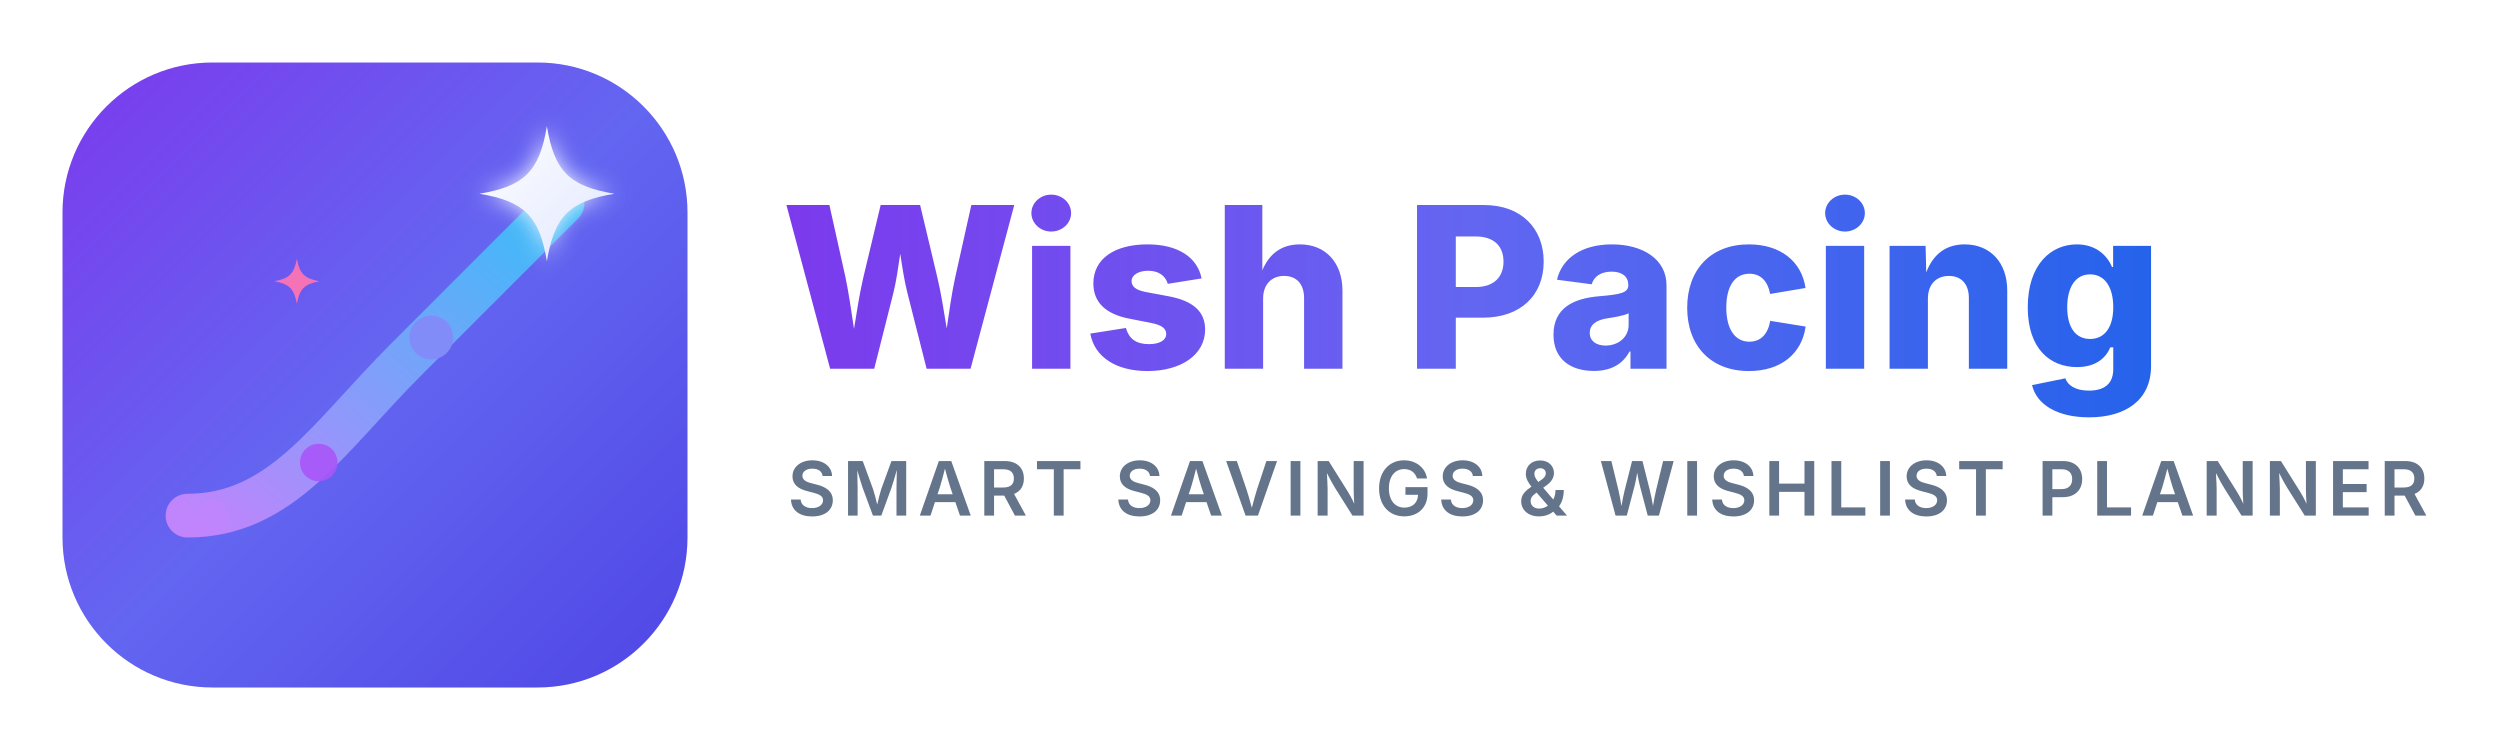
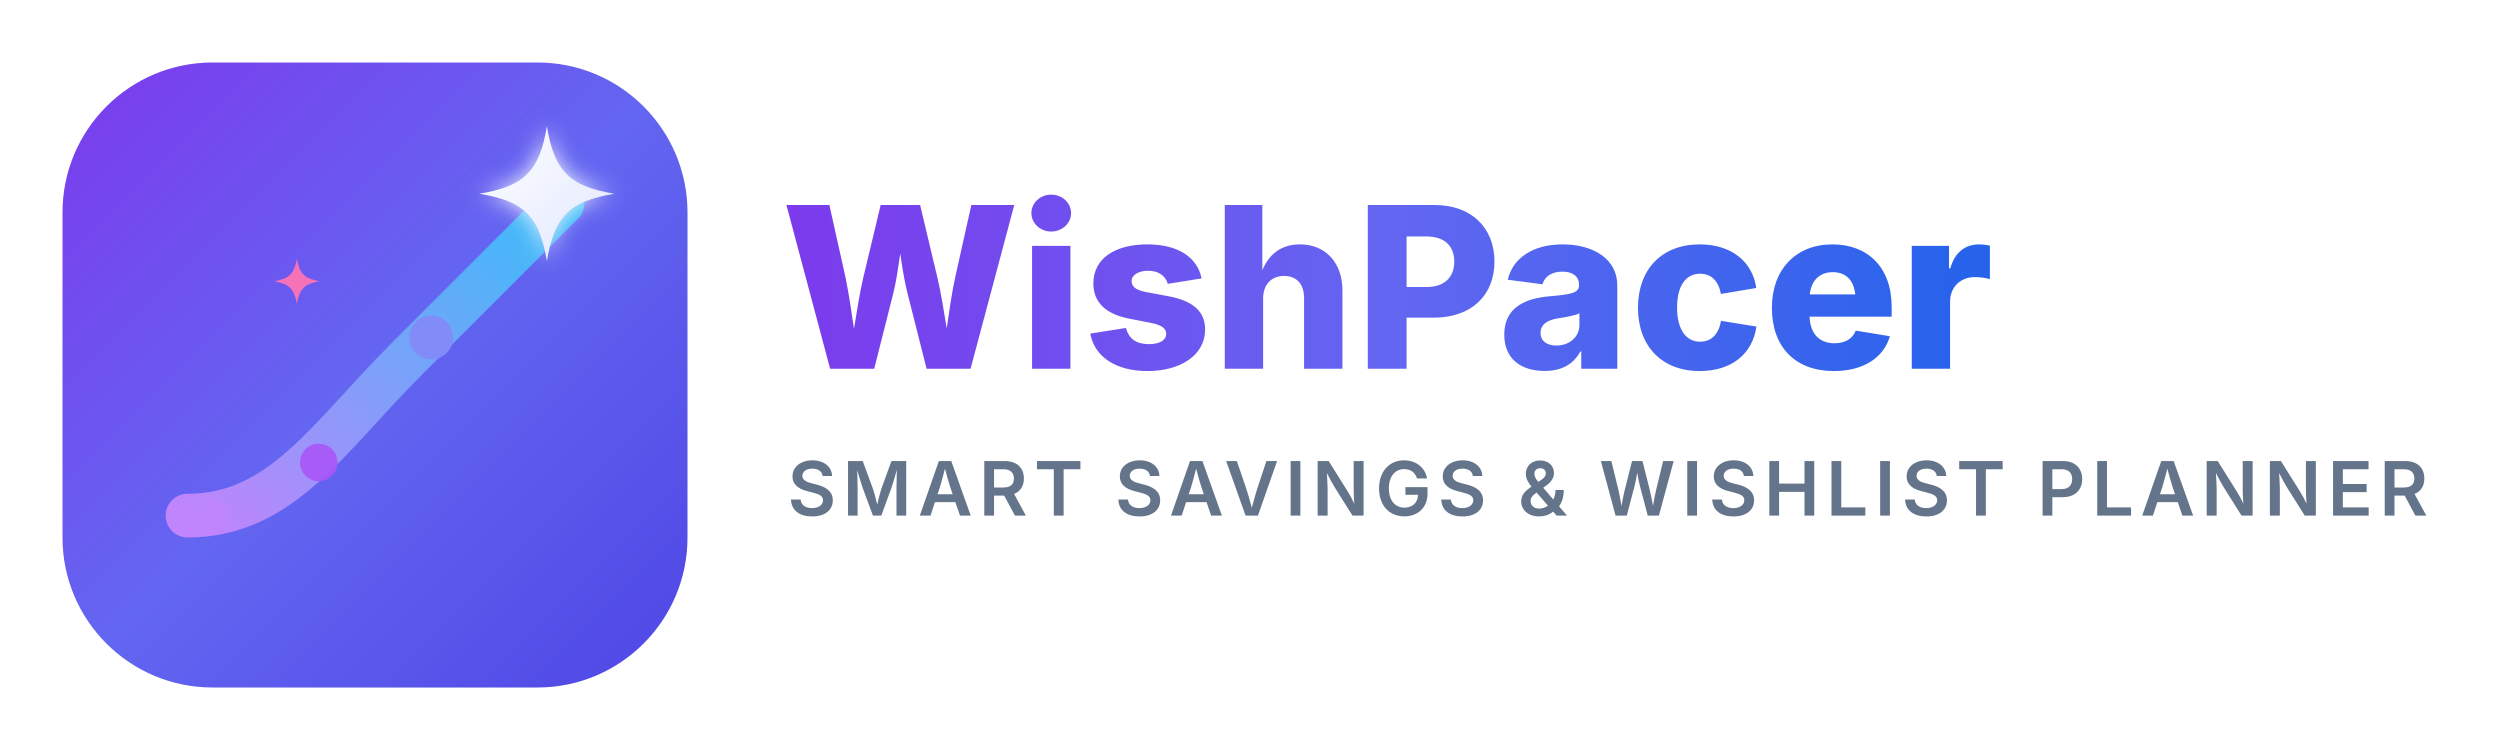
<svg xmlns="http://www.w3.org/2000/svg" viewBox="0 0 800 240" fill="none">
  <defs>
    <linearGradient id="logoBgGrad" x1="0%" y1="0%" x2="100%" y2="100%">
      <stop offset="0%" stop-color="#7C3AED" />
      <stop offset="50%" stop-color="#6366F1" />
      <stop offset="100%" stop-color="#4F46E5" />
    </linearGradient>
    <linearGradient id="logoStarGrad" x1="0%" y1="0%" x2="100%" y2="100%">
      <stop offset="0%" stop-color="#FFFFFF" />
      <stop offset="100%" stop-color="#E0E7FF" />
    </linearGradient>
    <linearGradient id="logoLineGrad" x1="0%" y1="100%" x2="100%" y2="0%">
      <stop offset="0%" stop-color="#C084FC" />
      <stop offset="100%" stop-color="#38BDF8" />
    </linearGradient>
    <linearGradient id="logoTextGrad" x1="0%" y1="0%" x2="100%" y2="0%">
      <stop offset="0%" stop-color="#7C3AED" />
      <stop offset="50%" stop-color="#6366F1" />
      <stop offset="100%" stop-color="#2563EB" />
    </linearGradient>
    <filter id="logoGlow" x="-20%" y="-20%" width="140%" height="140%">
      <feGaussianBlur stdDeviation="6" result="blur" />
      <feComposite in="SourceGraphic" in2="blur" operator="over" />
    </filter>
  </defs>
  <g transform="translate(20, 20)">
    <rect width="200" height="200" rx="48" fill="url(#logoBgGrad)" />
    <path d="M 40 145 C 70 145, 85 120, 110 95 C 135 70, 145 60, 160 45" fill="none" stroke="url(#logoLineGrad)" stroke-width="14" stroke-linecap="round" />
    <circle cx="48" cy="145" r="5" fill="#C084FC" opacity="0.7" />
    <circle cx="82" cy="128" r="6" fill="#A855F7" opacity="0.9" />
    <circle cx="118" cy="88" r="7" fill="#818CF8" />
    <g transform="translate(155, 42) scale(0.6)" filter="url(#logoGlow)">
      <path d="M 0 -36 C 4 -12, 12 -4, 36 0 C 12 4, 4 12, 0 36 C -4 12, -12 4, -36 0 C -12 -4, -4 -12, 0 -36 Z" fill="url(#logoStarGrad)" />
    </g>
    <g transform="translate(75, 70) scale(0.3)">
      <path d="M 0 -24 C 3 -8, 8 -3, 24 0 C 8 3, 3 8, 0 24 C -3 8, -8 3, -24 0 C -8 -3, -3 -8, 0 -24 Z" fill="#F472B6" />
    </g>
  </g>
  <text x="250" y="118" font-family="'Inter', system-ui, sans-serif" font-weight="800" font-size="72" fill="url(#logoTextGrad)">
-     Wish Pacing
+     WishPacer
  </text>
  <text x="252" y="165" font-family="'Inter', system-ui, sans-serif" font-weight="600" font-size="24" fill="#64748B" letter-spacing="2">
    SMART SAVINGS &amp; WISHLIST PLANNER
  </text>
</svg>
